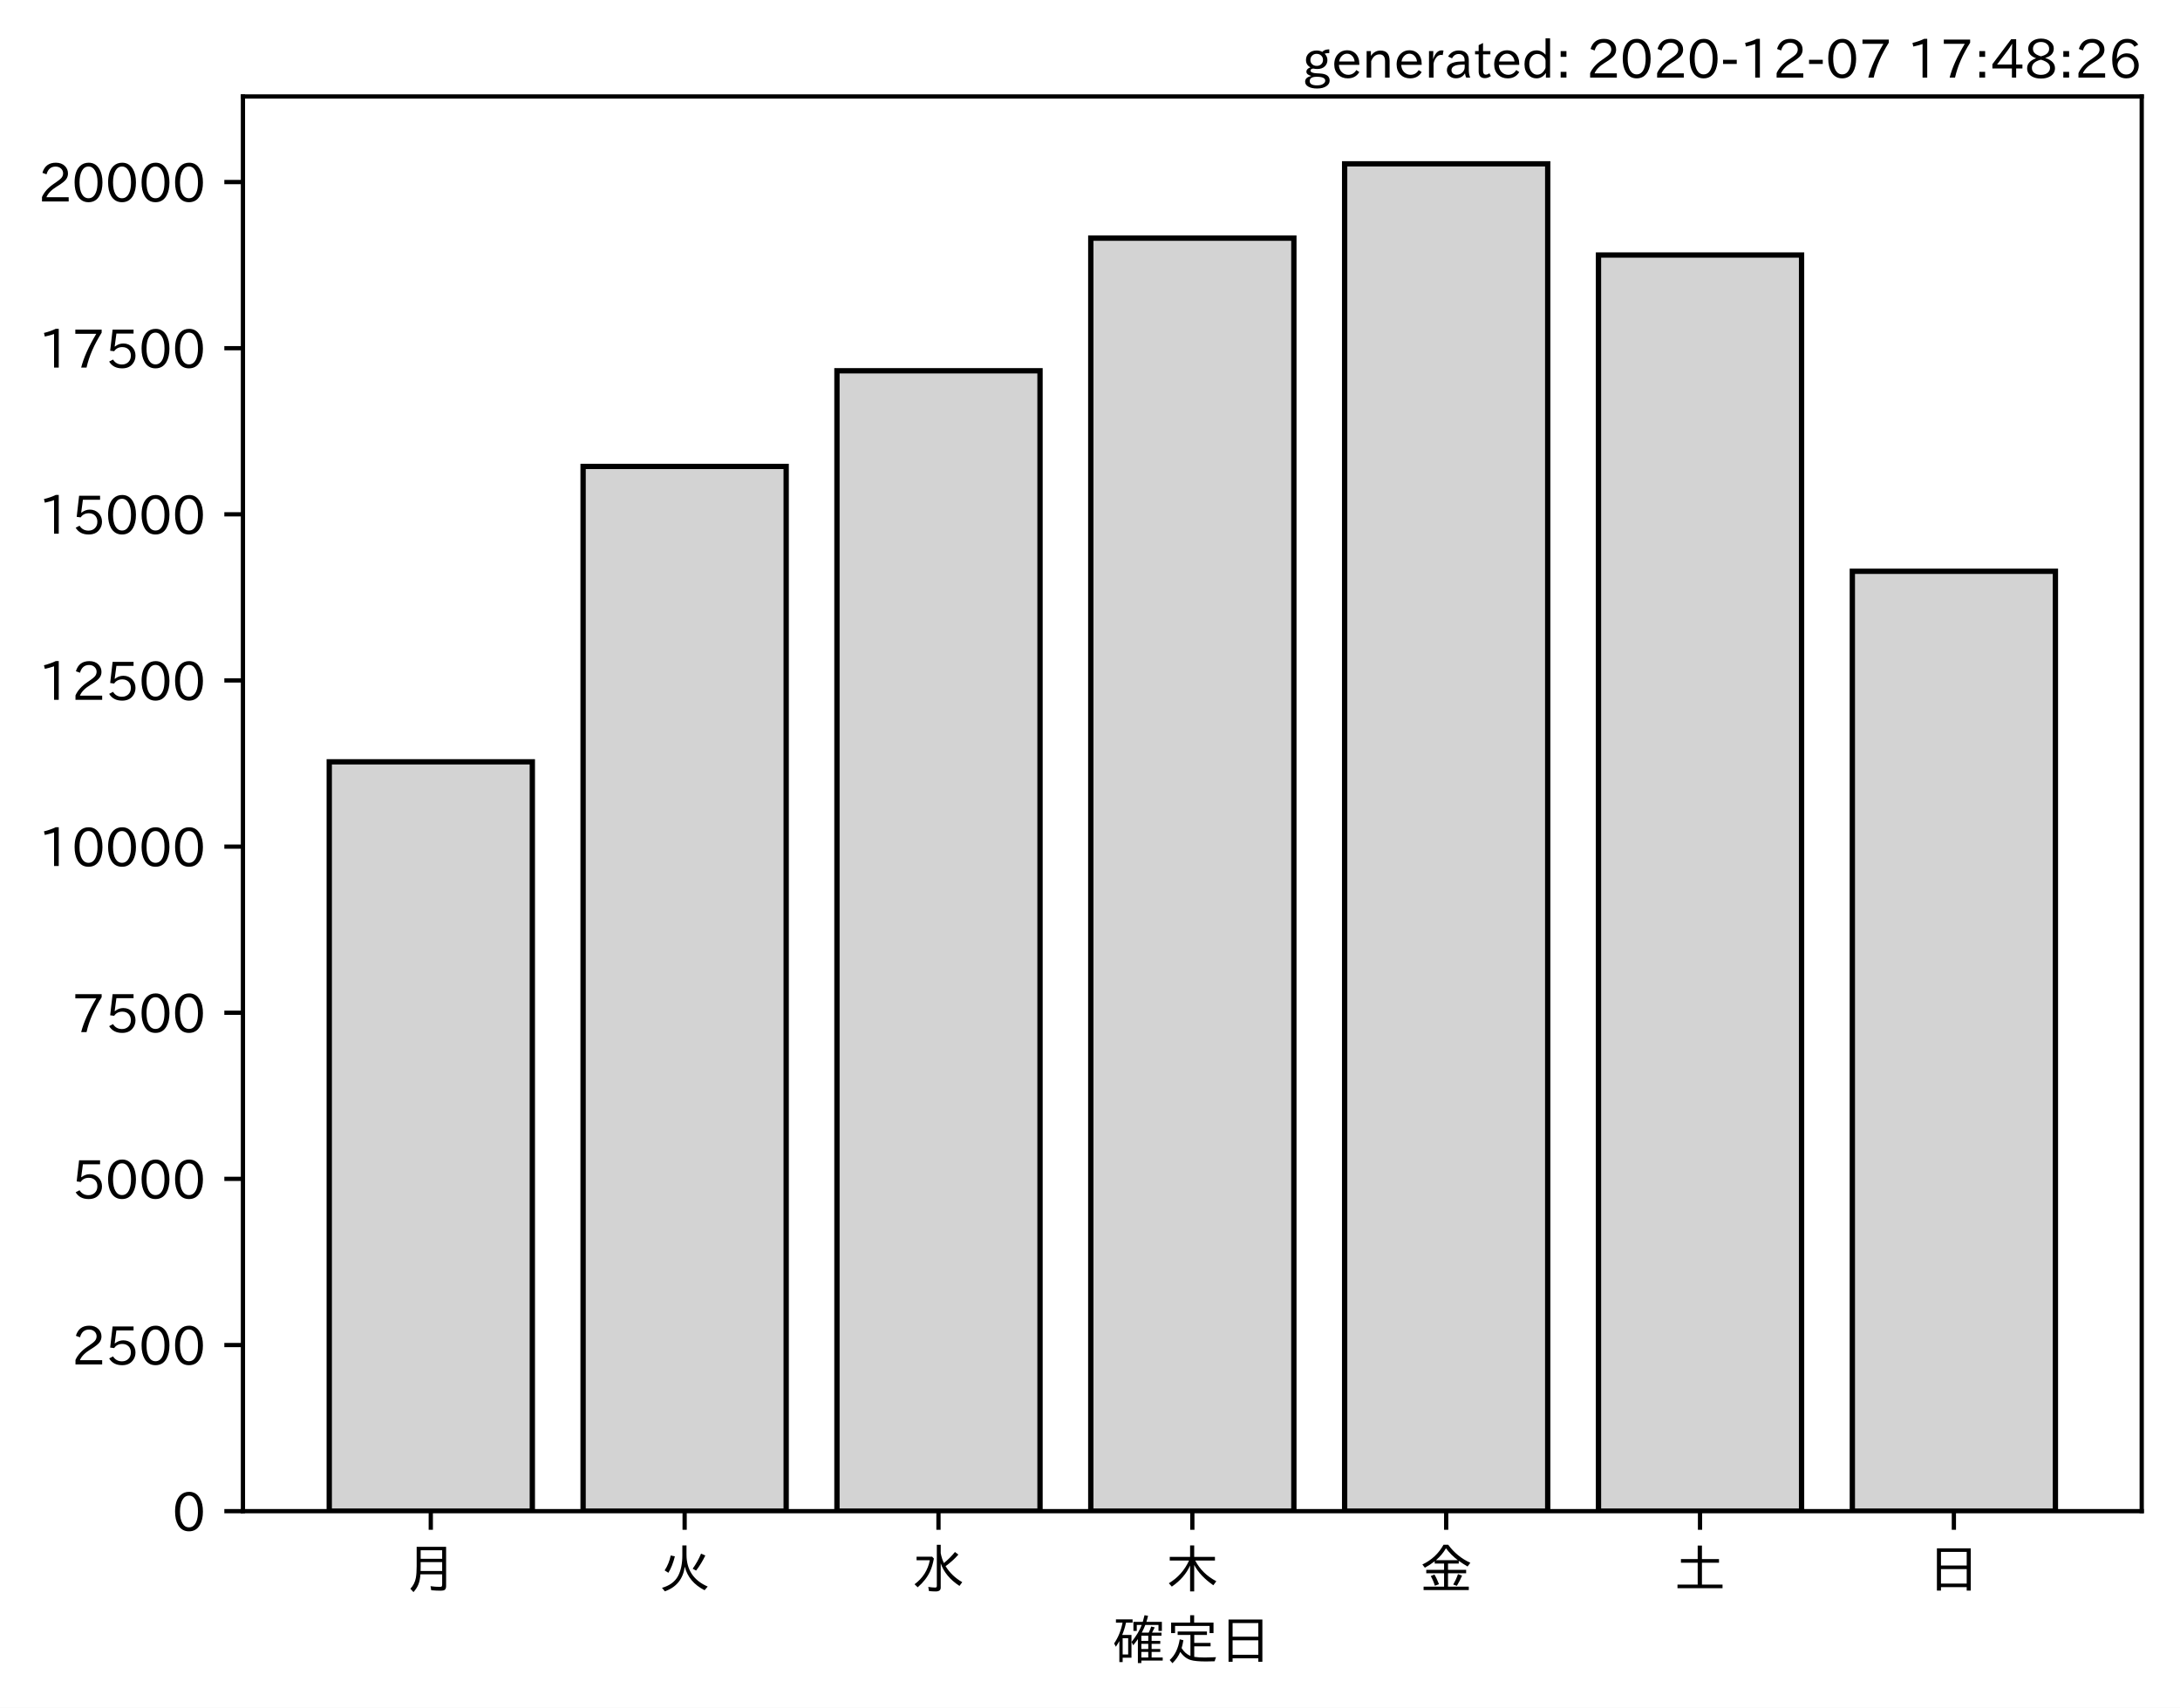
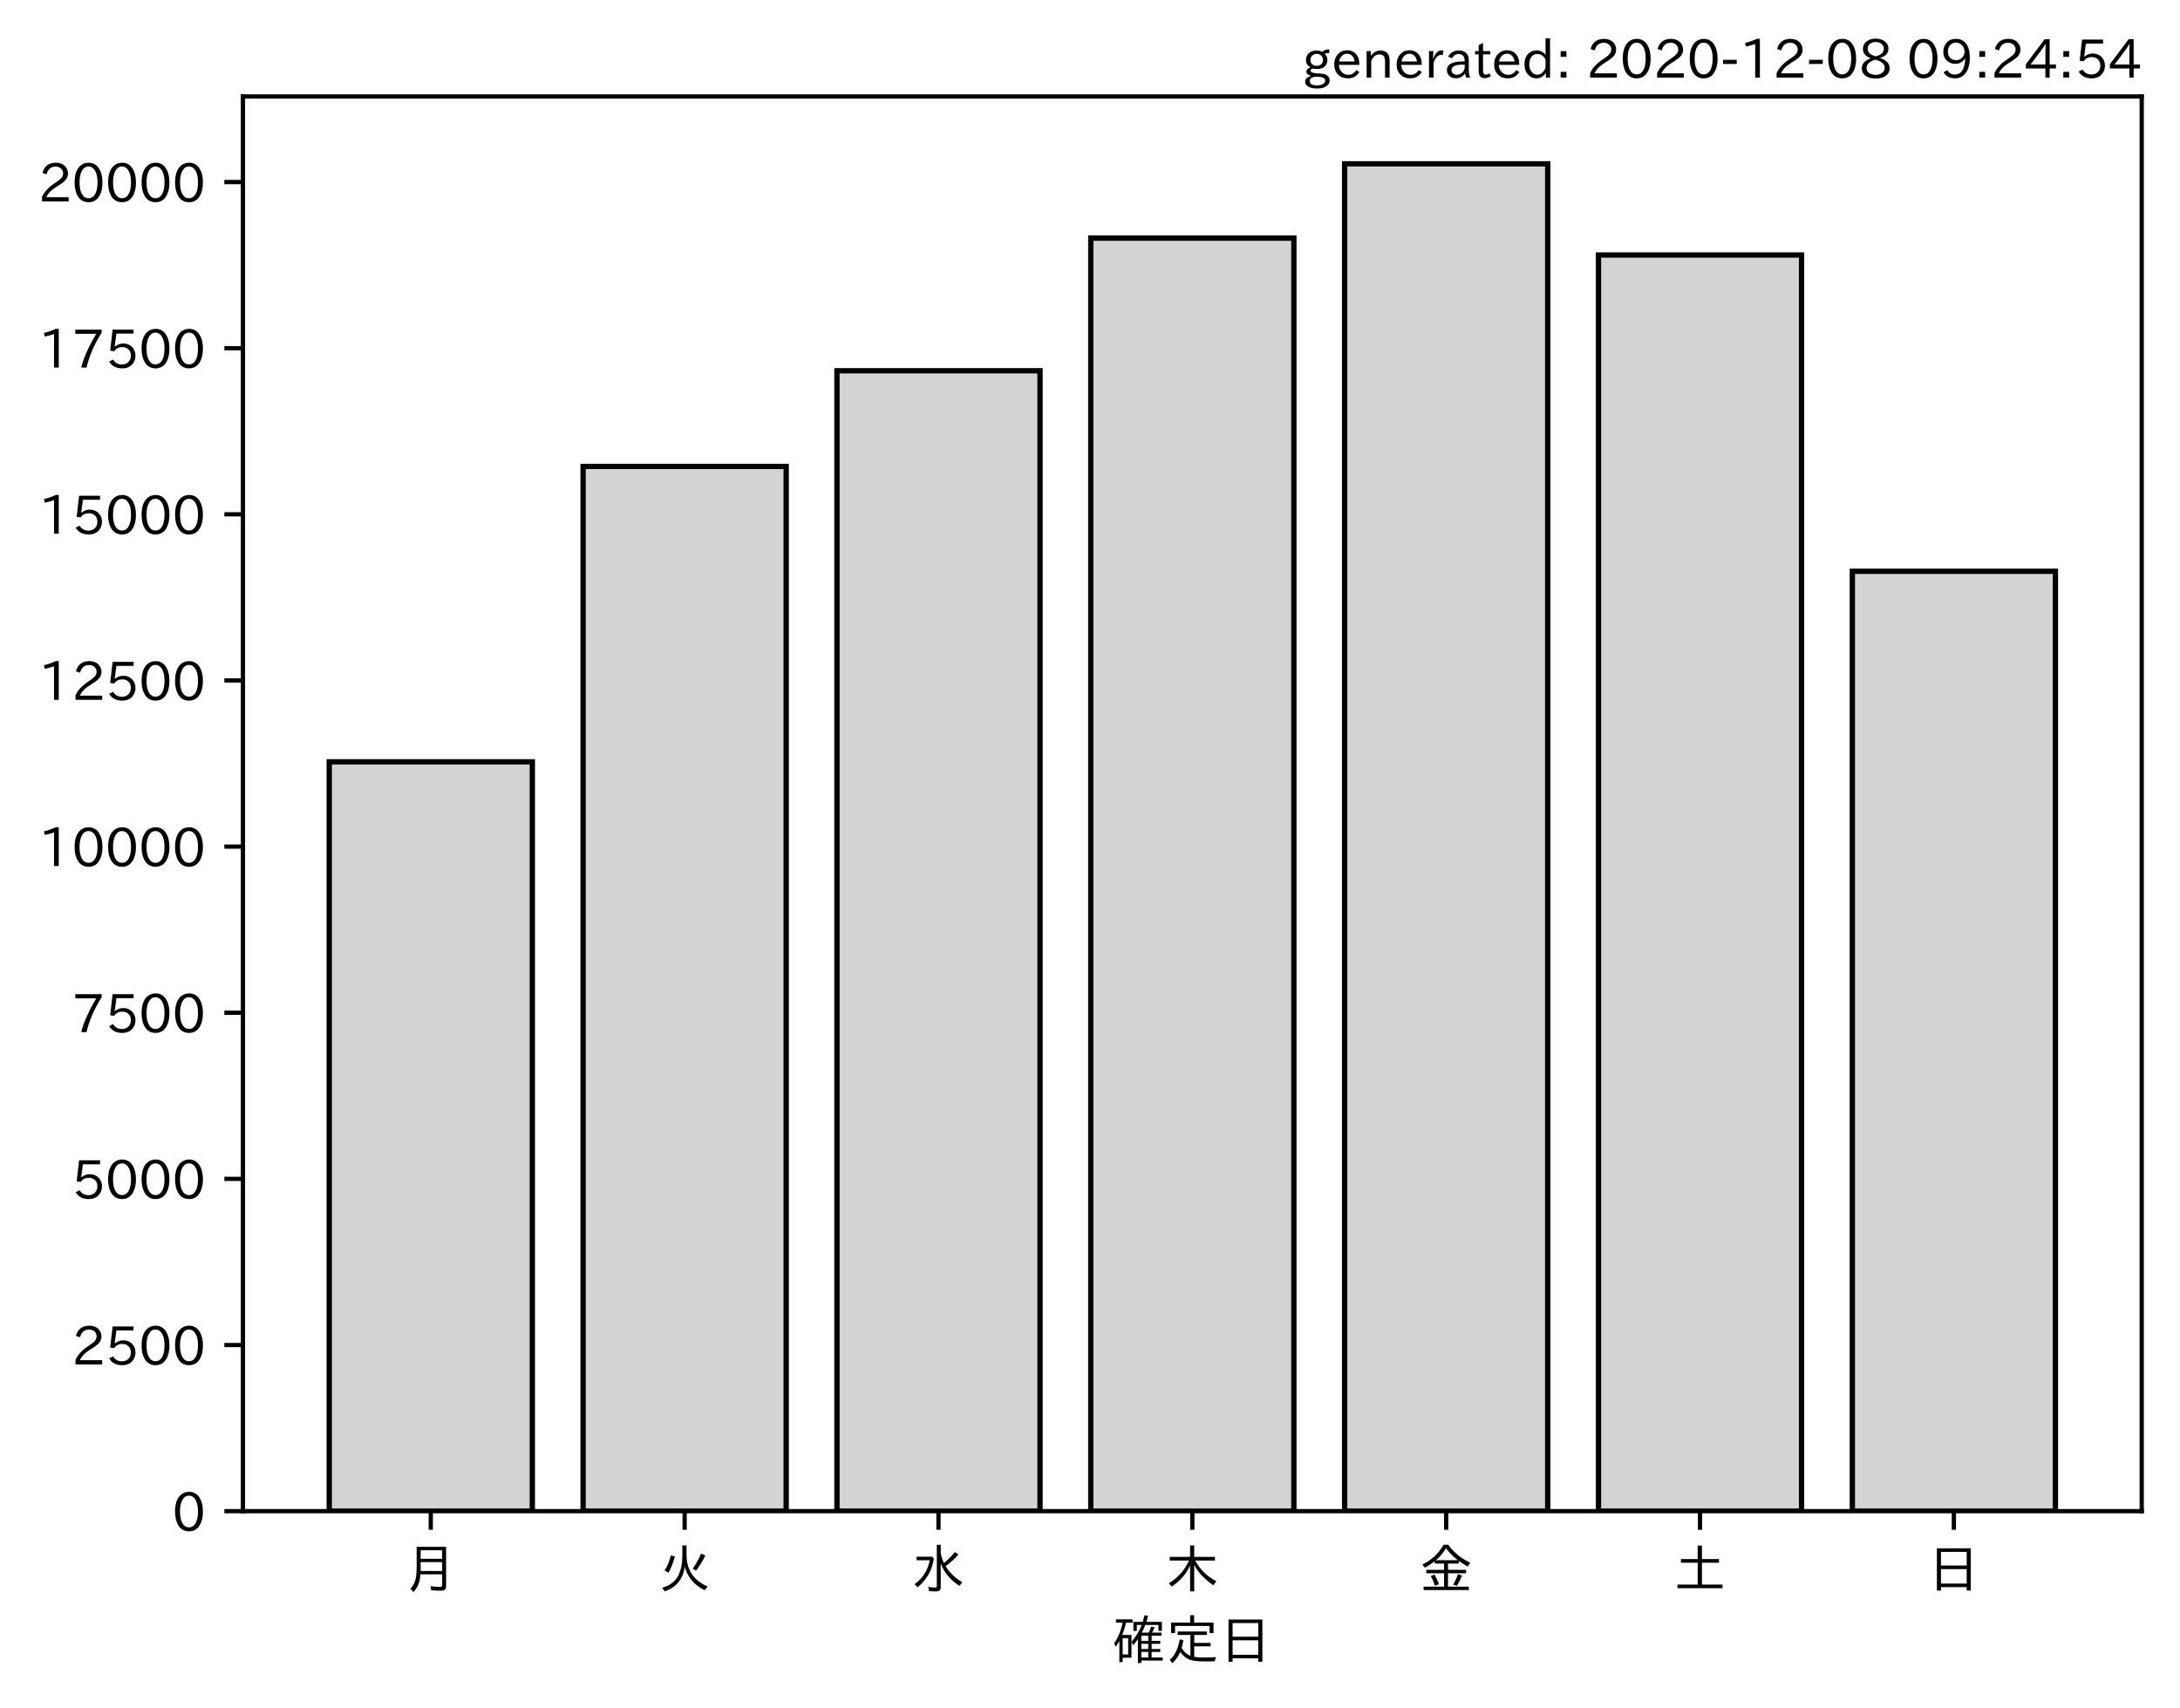
<svg xmlns="http://www.w3.org/2000/svg" xmlns:xlink="http://www.w3.org/1999/xlink" height="321.24pt" version="1.1" viewBox="0 0 410.012 321.24" width="410.012pt">
  <defs>
    <style type="text/css">*{stroke-linecap:butt;stroke-linejoin:round;}</style>
  </defs>
  <g id="figure_1">
    <g id="patch_1">
      <path d="M 0 321.24  L 410.012 321.24  L 410.012 0  L 0 0  z " style="fill:#ffffff;" />
    </g>
    <g id="axes_1">
      <g id="patch_2">
        <path d="M 45.692 284.259  L 402.812 284.259  L 402.812 18.147  L 45.692 18.147  z " style="fill:#ffffff;" />
      </g>
      <g id="patch_3">
-         <path clip-path="url(#pf6e80c2318)" d="M 61.925 284.259  L 100.12 284.259  L 100.12 143.3  L 61.925 143.3  z " style="fill:#d3d3d3;stroke:#000000;stroke-linejoin:miter;" />
+         <path clip-path="url(#p912a80ed72)" d="M 61.925 284.259  L 100.12 284.259  L 100.12 143.3  L 61.925 143.3  z " style="fill:#d3d3d3;stroke:#000000;stroke-linejoin:miter;" />
      </g>
      <g id="patch_4">
-         <path clip-path="url(#pf6e80c2318)" d="M 109.668 284.259  L 147.863 284.259  L 147.863 87.734  L 109.668 87.734  z " style="fill:#d3d3d3;stroke:#000000;stroke-linejoin:miter;" />
+         <path clip-path="url(#p912a80ed72)" d="M 109.668 284.259  L 147.863 284.259  L 147.863 87.734  L 109.668 87.734  z " style="fill:#d3d3d3;stroke:#000000;stroke-linejoin:miter;" />
      </g>
      <g id="patch_5">
-         <path clip-path="url(#pf6e80c2318)" d="M 157.412 284.259  L 195.606 284.259  L 195.606 69.746  L 157.412 69.746  z " style="fill:#d3d3d3;stroke:#000000;stroke-linejoin:miter;" />
+         <path clip-path="url(#p912a80ed72)" d="M 157.412 284.259  L 195.606 284.259  L 195.606 69.746  L 157.412 69.746  z " style="fill:#d3d3d3;stroke:#000000;stroke-linejoin:miter;" />
      </g>
      <g id="patch_6">
-         <path clip-path="url(#pf6e80c2318)" d="M 205.155 284.259  L 243.35 284.259  L 243.35 44.794  L 205.155 44.794  z " style="fill:#d3d3d3;stroke:#000000;stroke-linejoin:miter;" />
+         <path clip-path="url(#p912a80ed72)" d="M 205.155 284.259  L 243.35 284.259  L 243.35 44.794  L 205.155 44.794  z " style="fill:#d3d3d3;stroke:#000000;stroke-linejoin:miter;" />
      </g>
      <g id="patch_7">
-         <path clip-path="url(#pf6e80c2318)" d="M 252.898 284.259  L 291.093 284.259  L 291.093 30.819  L 252.898 30.819  z " style="fill:#d3d3d3;stroke:#000000;stroke-linejoin:miter;" />
+         <path clip-path="url(#p912a80ed72)" d="M 252.898 284.259  L 291.093 284.259  L 291.093 30.819  L 252.898 30.819  z " style="fill:#d3d3d3;stroke:#000000;stroke-linejoin:miter;" />
      </g>
      <g id="patch_8">
-         <path clip-path="url(#pf6e80c2318)" d="M 300.641 284.259  L 338.836 284.259  L 338.836 47.97  L 300.641 47.97  z " style="fill:#d3d3d3;stroke:#000000;stroke-linejoin:miter;" />
+         <path clip-path="url(#p912a80ed72)" d="M 300.641 284.259  L 338.836 284.259  L 338.836 47.97  L 300.641 47.97  z " style="fill:#d3d3d3;stroke:#000000;stroke-linejoin:miter;" />
      </g>
      <g id="patch_9">
-         <path clip-path="url(#pf6e80c2318)" d="M 348.385 284.259  L 386.579 284.259  L 386.579 107.461  L 348.385 107.461  z " style="fill:#d3d3d3;stroke:#000000;stroke-linejoin:miter;" />
+         <path clip-path="url(#p912a80ed72)" d="M 348.385 284.259  L 386.579 284.259  L 386.579 107.461  L 348.385 107.461  z " style="fill:#d3d3d3;stroke:#000000;stroke-linejoin:miter;" />
      </g>
      <g id="matplotlib.axis_1">
        <g id="xtick_1">
          <g id="line2d_1">
            <defs>
-               <path d="M 0 0  L 0 3.5  " id="m4e7a613afc" style="stroke:#000000;stroke-width:0.8;" />
+               <path d="M 0 0  L 0 3.5  " id="meeaf9bc714" style="stroke:#000000;stroke-width:0.8;" />
            </defs>
            <g>
-               <use style="stroke:#000000;stroke-width:0.8;" x="81.022" xlink:href="#m4e7a613afc" y="284.259" />
+               <use style="stroke:#000000;stroke-width:0.8;" x="81.022" xlink:href="#meeaf9bc714" y="284.259" />
            </g>
          </g>
          <g id="text_1">
            <g transform="translate(76.02224 298.7493)scale(0.1 -0.1)">
              <defs>
                <path d="M 78.812 77.875  L 78.812 4  Q 78.812 -1.219 76.078 -3.172  Q 73.969 -4.688 68.797 -4.688  Q 60.844 -4.688 50.828 -3.859  L 49.516 3.812  Q 58.594 2.484 67.094 2.484  Q 70.359 2.484 71.047 4.109  Q 71.391 4.891 71.391 6.844  L 71.391 26.125  L 30.516 26.125  Q 29.781 14.938 26.812 7.422  Q 24.031 0.094 17.438 -7.375  L 11.625 -0.984  Q 19.672 7.422 21.922 19.438  Q 23.438 27.688 23.438 41.406  L 23.438 77.875  z M 30.953 71.391  L 30.953 55.328  L 71.391 55.328  L 71.391 71.391  z M 30.953 49.125  L 30.953 39.938  Q 30.953 35.75 30.859 33.547  L 30.859 32.328  L 71.391 32.328  L 71.391 49.125  z " id="IPAexGothic-26376" />
              </defs>
              <use xlink:href="#IPAexGothic-26376" />
            </g>
          </g>
        </g>
        <g id="xtick_2">
          <g id="line2d_2">
            <g>
-               <use style="stroke:#000000;stroke-width:0.8;" x="128.766" xlink:href="#m4e7a613afc" y="284.259" />
+               <use style="stroke:#000000;stroke-width:0.8;" x="128.766" xlink:href="#meeaf9bc714" y="284.259" />
            </g>
          </g>
          <g id="text_2">
            <g transform="translate(123.7656 298.7493)scale(0.1 -0.1)">
              <defs>
                <path d="M 53.516 80.422  L 53.516 63.188  Q 53.516 20.359 93.406 3.078  L 87.5 -3.812  Q 57.672 11.328 50.297 40.375  Q 45.359 5.672 12.797 -5.906  L 7.422 0.688  Q 28.859 6.844 37.406 22.609  Q 45.703 37.844 45.703 62.016  L 45.703 80.422  z M 12.406 33.5  Q 20.703 46.141 23.828 61.531  L 31.641 59.906  Q 27 41.312 19.438 29  z M 65.141 36.625  Q 74.656 50.047 80.906 64.984  L 88.922 61.531  Q 81.109 45.406 71.531 33.109  z " id="IPAexGothic-28779" />
              </defs>
              <use xlink:href="#IPAexGothic-28779" />
            </g>
          </g>
        </g>
        <g id="xtick_3">
          <g id="line2d_3">
            <g>
-               <use style="stroke:#000000;stroke-width:0.8;" x="176.509" xlink:href="#m4e7a613afc" y="284.259" />
+               <use style="stroke:#000000;stroke-width:0.8;" x="176.509" xlink:href="#meeaf9bc714" y="284.259" />
            </g>
          </g>
          <g id="text_3">
            <g transform="translate(171.5089 298.7493)scale(0.1 -0.1)">
              <defs>
                <path d="M 54.203 65.922  Q 56.156 55.562 60.203 47.312  Q 71.578 56.453 81 68.109  L 87.406 63.188  Q 77.25 51.516 63.375 41.406  Q 75 22.609 94.672 11.375  L 89.5 4.297  Q 62.75 21.781 54.203 46.781  L 54.203 0.984  Q 54.203 -6.109 44.875 -6.109  Q 38.812 -6.109 32.172 -5.422  L 30.766 2.391  Q 38.422 1.219 44 1.219  Q 46.875 1.219 46.875 4.109  L 46.875 81.688  L 54.203 81.688  z M 8.797 59.281  L 38.094 59.281  L 41.359 55.766  Q 38.672 41.219 34.078 31.297  Q 26.656 15.375 10.891 1.703  L 4.984 7.422  Q 28.266 24.656 33.688 52.594  L 8.797 52.594  z " id="IPAexGothic-27700" />
              </defs>
              <use xlink:href="#IPAexGothic-27700" />
            </g>
          </g>
        </g>
        <g id="xtick_4">
          <g id="line2d_4">
            <g>
-               <use style="stroke:#000000;stroke-width:0.8;" x="224.252" xlink:href="#m4e7a613afc" y="284.259" />
+               <use style="stroke:#000000;stroke-width:0.8;" x="224.252" xlink:href="#meeaf9bc714" y="284.259" />
            </g>
          </g>
          <g id="text_4">
            <g transform="translate(219.2522 298.7493)scale(0.1 -0.1)">
              <defs>
                <path d="M 55.422 52  Q 68.5 27 95.125 13.094  L 89.5 5.516  Q 64.594 22.797 53.516 43.703  L 53.516 -6  L 45.797 -6  L 45.797 42.672  Q 35.5 19.578 11.422 2.984  L 5.812 9.281  Q 31.453 24.75 43.797 52  L 7.516 52  L 7.516 58.891  L 45.797 58.891  L 45.797 80.469  L 53.516 80.469  L 53.516 58.891  L 92.531 58.891  L 92.531 52  z " id="IPAexGothic-26408" />
              </defs>
              <use xlink:href="#IPAexGothic-26408" />
            </g>
          </g>
        </g>
        <g id="xtick_5">
          <g id="line2d_5">
            <g>
-               <use style="stroke:#000000;stroke-width:0.8;" x="271.996" xlink:href="#m4e7a613afc" y="284.259" />
+               <use style="stroke:#000000;stroke-width:0.8;" x="271.996" xlink:href="#meeaf9bc714" y="284.259" />
            </g>
          </g>
          <g id="text_5">
            <g transform="translate(266.9955 298.7493)scale(0.1 -0.1)">
              <defs>
                <path d="M 53.469 46.391  L 53.469 34.516  L 87.547 34.516  L 87.547 28.125  L 53.469 28.125  L 53.469 2.984  L 92.531 2.984  L 92.531 -3.516  L 7.516 -3.516  L 7.516 2.984  L 46.047 2.984  L 46.047 28.125  L 12.547 28.125  L 12.547 34.516  L 46.047 34.516  L 46.047 46.391  L 28.422 46.391  L 28.422 50.688  Q 19.734 43.891 9.906 38.531  L 5.219 44.578  Q 31.344 56.984 45.016 81.781  L 53.766 81.781  Q 70.359 59.234 95.453 47.797  L 90.234 40.828  Q 81.547 45.844 73.641 51.469  L 73.641 46.391  z M 72.016 52.688  Q 59.078 62.406 49.562 75.094  Q 42.828 63.141 30.812 52.688  z M 28.719 4.688  Q 26.078 13.719 21 22.797  L 27.875 25.688  Q 31.938 19.188 36.531 7.516  z M 63.188 6.891  Q 68.797 16.406 72.219 26.516  L 79.891 23.578  Q 75.922 14.156 70.125 4.5  z " id="IPAexGothic-37329" />
              </defs>
              <use xlink:href="#IPAexGothic-37329" />
            </g>
          </g>
        </g>
        <g id="xtick_6">
          <g id="line2d_6">
            <g>
-               <use style="stroke:#000000;stroke-width:0.8;" x="319.739" xlink:href="#m4e7a613afc" y="284.259" />
+               <use style="stroke:#000000;stroke-width:0.8;" x="319.739" xlink:href="#meeaf9bc714" y="284.259" />
            </g>
          </g>
          <g id="text_6">
            <g transform="translate(314.7388 298.7493)scale(0.1 -0.1)">
              <defs>
                <path d="M 45.609 54.781  L 45.609 80.172  L 53.609 80.172  L 53.609 54.781  L 85.688 54.781  L 85.688 47.906  L 53.609 47.906  L 53.609 6.781  L 92.328 6.781  L 92.328 0  L 7.625 0  L 7.625 6.781  L 45.609 6.781  L 45.609 47.906  L 14.109 47.906  L 14.109 54.781  z " id="IPAexGothic-22303" />
              </defs>
              <use xlink:href="#IPAexGothic-22303" />
            </g>
          </g>
        </g>
        <g id="xtick_7">
          <g id="line2d_7">
            <g>
-               <use style="stroke:#000000;stroke-width:0.8;" x="367.482" xlink:href="#m4e7a613afc" y="284.259" />
+               <use style="stroke:#000000;stroke-width:0.8;" x="367.482" xlink:href="#meeaf9bc714" y="284.259" />
            </g>
          </g>
          <g id="text_7">
            <g transform="translate(362.4821 298.7493)scale(0.1 -0.1)">
              <defs>
                <path d="M 81.734 75  L 81.734 -4.5  L 74.125 -4.5  L 74.125 2  L 25.734 2  L 25.734 -4.5  L 18.109 -4.5  L 18.109 75  z M 25.734 68.312  L 25.734 42.672  L 74.125 42.672  L 74.125 68.312  z M 25.734 35.891  L 25.734 8.688  L 74.125 8.688  L 74.125 35.891  z " id="IPAexGothic-26085" />
              </defs>
              <use xlink:href="#IPAexGothic-26085" />
            </g>
          </g>
        </g>
        <g id="text_8">
          <g transform="translate(209.2522 312.1399)scale(0.1 -0.1)">
            <defs>
              <path d="M 67.922 50.297  Q 70.562 55.281 72.609 61.812  L 79.297 60.203  Q 76.172 53.609 74.219 50.297  L 92 50.297  L 92 44.484  L 73.438 44.484  L 73.438 34.719  L 89.703 34.719  L 89.703 29.203  L 73.438 29.203  L 73.438 19.531  L 89.703 19.531  L 89.703 14.016  L 73.438 14.016  L 73.438 3.609  L 94.281 3.609  L 94.281 -2.203  L 54.109 -2.203  L 54.109 -6.984  L 47.609 -6.984  L 47.609 38.188  Q 43.062 31.547 38.812 26.609  L 35.688 32.812  Q 49.359 49.953 54.781 64.797  L 45.516 64.797  L 45.516 53.516  L 39.203 53.516  L 39.203 70.609  L 56.781 70.609  Q 58.594 76.609 60.109 83.109  L 66.703 81.891  Q 65.234 75.531 63.625 70.609  L 92.719 70.609  L 92.719 53.516  L 86.328 53.516  L 86.328 64.797  L 61.531 64.797  Q 58.547 56.984 54.891 50.297  z M 67.141 44.484  L 54.109 44.484  L 54.109 34.719  L 67.141 34.719  z M 67.141 29.203  L 54.109 29.203  L 54.109 19.531  L 67.141 19.531  z M 67.141 14.016  L 54.109 14.016  L 54.109 3.609  L 67.141 3.609  z M 18.109 46  L 35.547 46  L 35.547 3.078  L 18.953 3.078  L 18.953 -5.125  L 12.75 -5.125  L 12.75 34.469  Q 10.156 29.734 6.156 23.781  L 2.938 29.984  Q 14.547 47.078 18.75 69  L 6.344 69  L 6.344 75.297  L 37.641 75.297  L 37.641 69  L 25.25 69  L 24.953 68.016  Q 22.75 57.234 18.109 46  z M 18.953 39.891  L 18.953 9.188  L 29.344 9.188  L 29.344 39.891  z " id="IPAexGothic-30906" />
              <path d="M 53.609 4.734  Q 61.422 3.516 73.578 3.516  Q 81.109 3.516 94.578 4.109  Q 93.172 0.922 92 -3.562  Q 81.781 -3.906 75.688 -3.906  Q 55.766 -3.906 46.922 -1.219  Q 35.297 2.391 27.344 14.109  Q 22.516 2.547 12.594 -7.172  L 7.422 -1.172  Q 22.125 11.859 26.312 37.797  L 33.203 35.984  Q 31.734 27.438 29.828 21.188  Q 36.531 10.594 46.438 6.5  L 46.438 46  L 22.406 46  L 22.406 52.391  L 77.484 52.391  L 77.484 46  L 53.609 46  L 53.609 31  L 84.328 31  L 84.328 24.516  L 53.609 24.516  z M 53.422 69.188  L 89.844 69.188  L 89.844 49.469  L 82.422 49.469  L 82.422 62.891  L 17.531 62.891  L 17.531 49.469  L 10.109 49.469  L 10.109 69.188  L 45.906 69.188  L 45.906 83.016  L 53.422 83.016  z " id="IPAexGothic-23450" />
            </defs>
            <use xlink:href="#IPAexGothic-30906" />
            <use x="100" xlink:href="#IPAexGothic-23450" />
            <use x="200" xlink:href="#IPAexGothic-26085" />
          </g>
        </g>
      </g>
      <g id="matplotlib.axis_2">
        <g id="ytick_1">
          <g id="line2d_8">
            <defs>
-               <path d="M 0 0  L -3.5 0  " id="m148a33083b" style="stroke:#000000;stroke-width:0.8;" />
+               <path d="M 0 0  L -3.5 0  " id="m01022e6d95" style="stroke:#000000;stroke-width:0.8;" />
            </defs>
            <g>
-               <use style="stroke:#000000;stroke-width:0.8;" x="45.692" xlink:href="#m148a33083b" y="284.259" />
+               <use style="stroke:#000000;stroke-width:0.8;" x="45.692" xlink:href="#m01022e6d95" y="284.259" />
            </g>
          </g>
          <g id="text_9">
            <g transform="translate(32.39375 288.0039)scale(0.1 -0.1)">
              <defs>
                <path d="M 31.844 73.828  Q 45.016 73.828 52.094 61.625  Q 57.719 51.953 57.719 36.625  Q 57.719 21.438 52.094 11.578  Q 45.125 -0.484 31.5 -0.484  Q 17.922 -0.484 10.938 11.578  Q 5.328 21.438 5.328 36.719  Q 5.328 58.016 15.625 67.719  Q 22.172 73.828 31.844 73.828  z M 31.5 66.656  Q 23.688 66.656 19.188 58.734  Q 14.594 50.734 14.594 36.625  Q 14.594 22.75 19.094 14.797  Q 23.641 6.984 31.5 6.984  Q 40.922 6.984 45.453 18.016  Q 48.438 25.344 48.438 37.109  Q 48.438 50.875 43.844 58.734  Q 39.203 66.656 31.5 66.656  z " id="IPAexGothic-48" />
              </defs>
              <use xlink:href="#IPAexGothic-48" />
            </g>
          </g>
        </g>
        <g id="ytick_2">
          <g id="line2d_9">
            <g>
-               <use style="stroke:#000000;stroke-width:0.8;" x="45.692" xlink:href="#m148a33083b" y="253.007" />
+               <use style="stroke:#000000;stroke-width:0.8;" x="45.692" xlink:href="#m01022e6d95" y="253.007" />
            </g>
          </g>
          <g id="text_10">
            <g transform="translate(13.49844 256.7521)scale(0.1 -0.1)">
              <defs>
                <path d="M 57.172 0.984  L 6.984 0.984  L 6.984 9.281  Q 12.891 23.047 29.594 34.422  L 32.375 36.281  Q 40.922 42.141 43.609 45.406  Q 46.688 49.266 46.688 53.812  Q 46.688 58.938 43.062 62.547  Q 39.062 66.547 32.562 66.547  Q 19.531 66.547 15.484 52  L 7.766 54.781  Q 13.328 73.828 33.062 73.828  Q 43.844 73.828 50.25 67.438  Q 55.859 61.672 55.859 53.516  Q 55.859 47.469 52.25 42.531  Q 48.922 37.75 36.969 30.281  L 34.859 29  Q 19.625 19.578 15.281 8.891  L 57.172 8.891  z " id="IPAexGothic-50" />
                <path d="M 18.406 40.672  Q 25.531 46.297 33.938 46.297  Q 44 46.297 50.641 39.5  Q 56.844 33.016 56.844 23.391  Q 56.844 14.656 51.516 8.016  Q 44.828 -0.484 31.734 -0.484  Q 14.984 -0.484 7.328 12.25  L 14.656 16.062  Q 20.453 6.781 31.453 6.781  Q 38.531 6.781 43.266 11.188  Q 48.141 15.828 48.141 23.484  Q 48.141 30.719 43.844 35.016  Q 39.359 39.5 32.125 39.5  Q 21.969 39.5 16.75 31.688  L 9.234 32.672  L 13.812 72.406  L 53.219 72.406  L 53.219 64.891  L 20.953 64.891  L 17.719 40.672  z " id="IPAexGothic-53" />
              </defs>
              <use xlink:href="#IPAexGothic-50" />
              <use x="62.988" xlink:href="#IPAexGothic-53" />
              <use x="125.977" xlink:href="#IPAexGothic-48" />
              <use x="188.965" xlink:href="#IPAexGothic-48" />
            </g>
          </g>
        </g>
        <g id="ytick_3">
          <g id="line2d_10">
            <g>
-               <use style="stroke:#000000;stroke-width:0.8;" x="45.692" xlink:href="#m148a33083b" y="221.755" />
+               <use style="stroke:#000000;stroke-width:0.8;" x="45.692" xlink:href="#m01022e6d95" y="221.755" />
            </g>
          </g>
          <g id="text_11">
            <g transform="translate(13.49844 225.5002)scale(0.1 -0.1)">
              <use xlink:href="#IPAexGothic-53" />
              <use x="62.988" xlink:href="#IPAexGothic-48" />
              <use x="125.977" xlink:href="#IPAexGothic-48" />
              <use x="188.965" xlink:href="#IPAexGothic-48" />
            </g>
          </g>
        </g>
        <g id="ytick_4">
          <g id="line2d_11">
            <g>
-               <use style="stroke:#000000;stroke-width:0.8;" x="45.692" xlink:href="#m148a33083b" y="190.503" />
+               <use style="stroke:#000000;stroke-width:0.8;" x="45.692" xlink:href="#m01022e6d95" y="190.503" />
            </g>
          </g>
          <g id="text_12">
            <g transform="translate(13.49844 194.2484)scale(0.1 -0.1)">
              <defs>
                <path d="M 56.203 66.609  Q 34.969 32.906 27.781 0.984  L 17.672 0.984  Q 24.703 28.656 46.094 64.5  L 6.688 64.5  L 6.688 72.406  L 56.203 72.406  z " id="IPAexGothic-55" />
              </defs>
              <use xlink:href="#IPAexGothic-55" />
              <use x="62.988" xlink:href="#IPAexGothic-53" />
              <use x="125.977" xlink:href="#IPAexGothic-48" />
              <use x="188.965" xlink:href="#IPAexGothic-48" />
            </g>
          </g>
        </g>
        <g id="ytick_5">
          <g id="line2d_12">
            <g>
-               <use style="stroke:#000000;stroke-width:0.8;" x="45.692" xlink:href="#m148a33083b" y="159.251" />
+               <use style="stroke:#000000;stroke-width:0.8;" x="45.692" xlink:href="#m01022e6d95" y="159.251" />
            </g>
          </g>
          <g id="text_13">
            <g transform="translate(7.2 162.9965)scale(0.1 -0.1)">
              <defs>
                <path d="M 38.484 0.984  L 29.688 0.984  L 29.688 64.109  Q 21.438 61.281 12.312 59.328  L 10.688 66.109  Q 23.734 69.391 32.906 73.922  L 38.484 73.922  z " id="IPAexGothic-49" />
              </defs>
              <use xlink:href="#IPAexGothic-49" />
              <use x="62.988" xlink:href="#IPAexGothic-48" />
              <use x="125.977" xlink:href="#IPAexGothic-48" />
              <use x="188.965" xlink:href="#IPAexGothic-48" />
              <use x="251.953" xlink:href="#IPAexGothic-48" />
            </g>
          </g>
        </g>
        <g id="ytick_6">
          <g id="line2d_13">
            <g>
-               <use style="stroke:#000000;stroke-width:0.8;" x="45.692" xlink:href="#m148a33083b" y="127.999" />
+               <use style="stroke:#000000;stroke-width:0.8;" x="45.692" xlink:href="#m01022e6d95" y="127.999" />
            </g>
          </g>
          <g id="text_14">
            <g transform="translate(7.2 131.7447)scale(0.1 -0.1)">
              <use xlink:href="#IPAexGothic-49" />
              <use x="62.988" xlink:href="#IPAexGothic-50" />
              <use x="125.977" xlink:href="#IPAexGothic-53" />
              <use x="188.965" xlink:href="#IPAexGothic-48" />
              <use x="251.953" xlink:href="#IPAexGothic-48" />
            </g>
          </g>
        </g>
        <g id="ytick_7">
          <g id="line2d_14">
            <g>
-               <use style="stroke:#000000;stroke-width:0.8;" x="45.692" xlink:href="#m148a33083b" y="96.748" />
+               <use style="stroke:#000000;stroke-width:0.8;" x="45.692" xlink:href="#m01022e6d95" y="96.748" />
            </g>
          </g>
          <g id="text_15">
            <g transform="translate(7.2 100.4928)scale(0.1 -0.1)">
              <use xlink:href="#IPAexGothic-49" />
              <use x="62.988" xlink:href="#IPAexGothic-53" />
              <use x="125.977" xlink:href="#IPAexGothic-48" />
              <use x="188.965" xlink:href="#IPAexGothic-48" />
              <use x="251.953" xlink:href="#IPAexGothic-48" />
            </g>
          </g>
        </g>
        <g id="ytick_8">
          <g id="line2d_15">
            <g>
-               <use style="stroke:#000000;stroke-width:0.8;" x="45.692" xlink:href="#m148a33083b" y="65.496" />
+               <use style="stroke:#000000;stroke-width:0.8;" x="45.692" xlink:href="#m01022e6d95" y="65.496" />
            </g>
          </g>
          <g id="text_16">
            <g transform="translate(7.2 69.24099)scale(0.1 -0.1)">
              <use xlink:href="#IPAexGothic-49" />
              <use x="62.988" xlink:href="#IPAexGothic-55" />
              <use x="125.977" xlink:href="#IPAexGothic-53" />
              <use x="188.965" xlink:href="#IPAexGothic-48" />
              <use x="251.953" xlink:href="#IPAexGothic-48" />
            </g>
          </g>
        </g>
        <g id="ytick_9">
          <g id="line2d_16">
            <g>
-               <use style="stroke:#000000;stroke-width:0.8;" x="45.692" xlink:href="#m148a33083b" y="34.244" />
+               <use style="stroke:#000000;stroke-width:0.8;" x="45.692" xlink:href="#m01022e6d95" y="34.244" />
            </g>
          </g>
          <g id="text_17">
            <g transform="translate(7.2 37.98914)scale(0.1 -0.1)">
              <use xlink:href="#IPAexGothic-50" />
              <use x="62.988" xlink:href="#IPAexGothic-48" />
              <use x="125.977" xlink:href="#IPAexGothic-48" />
              <use x="188.965" xlink:href="#IPAexGothic-48" />
              <use x="251.953" xlink:href="#IPAexGothic-48" />
            </g>
          </g>
        </g>
      </g>
      <g id="patch_10">
        <path d="M 45.692 284.259  L 45.692 18.147  " style="fill:none;stroke:#000000;stroke-linecap:square;stroke-linejoin:miter;stroke-width:0.8;" />
      </g>
      <g id="patch_11">
        <path d="M 402.812 284.259  L 402.812 18.147  " style="fill:none;stroke:#000000;stroke-linecap:square;stroke-linejoin:miter;stroke-width:0.8;" />
      </g>
      <g id="patch_12">
        <path d="M 45.692 284.259  L 402.812 284.259  " style="fill:none;stroke:#000000;stroke-linecap:square;stroke-linejoin:miter;stroke-width:0.8;" />
      </g>
      <g id="patch_13">
        <path d="M 45.692 18.147  L 402.812 18.147  " style="fill:none;stroke:#000000;stroke-linecap:square;stroke-linejoin:miter;stroke-width:0.8;" />
      </g>
    </g>
    <g id="text_18">
      <g transform="translate(244.9169 14.69063)scale(0.1 -0.1)">
        <defs>
          <path d="M 20.797 17.969  Q 15.719 17.531 15.719 14.062  Q 15.719 9.578 27.547 8.984  L 33.297 8.688  Q 51.609 7.766 51.609 -4.594  Q 51.609 -10.938 45.703 -14.984  Q 39.359 -19.578 28.031 -19.578  Q 17.781 -19.578 11.531 -16.062  Q 5.516 -12.641 5.516 -6.688  Q 5.516 1.312 16.797 3.859  L 16.797 4.203  Q 7.906 6.453 7.906 12.156  Q 7.906 17.438 15.531 20.266  Q 7.125 24.609 7.125 34.078  Q 7.125 41.406 12.016 46.297  Q 17.625 51.906 27.156 51.906  Q 33.203 51.906 37.844 49.266  Q 41.406 53.953 50.922 54.109  L 50.922 47.078  Q 44.344 46.922 42.234 45.906  Q 47.406 40.828 47.406 33.891  Q 47.406 27 42.719 22.266  Q 37.5 17.094 28.328 17.094  Q 24.422 17.094 20.797 17.969  z M 27.094 45.609  Q 22.016 45.609 18.703 42.281  Q 15.438 39.016 15.438 34.078  Q 15.438 29.25 18.5 26.312  Q 21.828 23 27.438 23  Q 32.719 23 35.891 26.219  Q 39.109 29.391 39.109 34.422  Q 39.109 39.016 35.891 42.188  Q 32.516 45.609 27.094 45.609  z M 27.391 2.484  Q 14.109 2.484 14.109 -5.719  Q 14.109 -13.672 28.125 -13.672  Q 37.156 -13.672 41.219 -9.469  Q 43.312 -7.516 43.312 -4.891  Q 43.312 2.484 27.391 2.484  z " id="IPAexGothic-103" />
          <path d="M 13.484 24.906  Q 13.922 16.266 18.891 11.281  Q 23.969 6.203 31.203 6.203  Q 40.719 6.203 46.297 15.094  L 51.906 11.375  Q 44.828 -0.484 30.172 -0.484  Q 19.094 -0.484 11.969 6.594  Q 4.781 13.812 4.781 25.641  Q 4.781 38.188 12.312 45.703  Q 19 52.391 29 52.391  Q 38.422 52.391 44.781 46.188  Q 51.906 38.969 51.906 26.906  L 51.906 24.906  z M 43.062 31.203  Q 42.328 37.984 38.281 41.891  Q 34.281 45.906 28.812 45.906  Q 22.469 45.906 17.969 40.484  Q 14.891 36.812 13.969 31.203  z " id="IPAexGothic-101" />
          <path d="M 52 0.984  L 43.406 0.984  L 43.406 31.891  Q 43.406 44.578 32.906 44.578  Q 22.312 44.578 17.391 31.891  L 17.391 0.984  L 8.797 0.984  L 8.797 50.781  L 16.797 50.781  L 16.797 41.797  Q 23.828 51.812 34.719 51.812  Q 52 51.812 52 32.375  z " id="IPAexGothic-110" />
          <path d="M 36.078 51.812  L 34.578 43.266  Q 32.906 43.609 31.594 43.609  Q 25.828 43.609 22.078 38.188  Q 17.391 31.344 17.391 26.172  L 17.391 0.984  L 8.797 0.984  L 8.797 50.781  L 16.891 50.781  L 16.5 35.984  L 16.703 35.984  Q 22.219 52.203 32.766 52.203  Q 34.469 52.203 36.078 51.812  z " id="IPAexGothic-114" />
          <path d="M 49.312 0.984  L 41.75 0.984  Q 39.984 4.734 39.547 8.688  L 39.203 8.688  Q 33.547 -0.391 22.312 -0.391  Q 14.594 -0.391 9.719 4.5  Q 5.422 8.797 5.422 14.984  Q 5.422 30.422 32.031 31.203  L 38.719 31.391  L 38.719 33.984  Q 38.719 39.203 35.75 42.188  Q 32.625 45.312 27.734 45.312  Q 19.344 45.312 15.141 37.156  L 7.719 40.578  Q 14.656 52 27.938 52  Q 37.109 52 42.047 46.875  Q 46.625 42.281 46.625 33.891  L 46.625 15.578  Q 46.625 6.25 49.312 0.984  z M 38.922 25.391  L 33.453 25.297  Q 14.109 24.859 14.109 14.891  Q 14.109 11.375 16.406 9.078  Q 19.234 6.297 23.828 6.297  Q 30.219 6.297 34.906 10.984  Q 38.922 15.141 38.922 21  z " id="IPAexGothic-97" />
          <path d="M 33.203 3.766  Q 27.641 -0.094 21.828 -0.094  Q 10.203 -0.094 10.203 12.984  L 10.203 44.672  L 3.422 44.672  L 3.422 50.781  L 10.203 50.781  L 10.203 61.969  L 18.406 66.062  L 18.406 50.781  L 32.234 50.781  L 32.234 44.672  L 18.406 44.672  L 18.406 14.156  Q 18.406 6.5 23.641 6.5  Q 27.156 6.5 30.328 9.188  z " id="IPAexGothic-116" />
          <path d="M 52.984 0.984  L 45.172 0.984  L 45.172 9.672  Q 38.141 -0.484 27.391 -0.484  Q 18.453 -0.484 12.312 5.812  Q 4.891 13.188 4.891 25.984  Q 4.891 38.531 12.062 45.906  Q 18.266 52.203 27.391 52.203  Q 37.25 52.203 44.484 43.891  L 44.484 74.906  L 52.984 74.906  z M 44.484 20.359  L 44.484 32.766  Q 44.484 37.703 38.375 42.281  Q 34.078 45.406 28.953 45.406  Q 23.188 45.406 19.188 41.406  Q 13.875 36.078 13.875 26.219  Q 13.875 17.328 18.266 11.719  Q 22.516 6.391 28.859 6.391  Q 36.281 6.391 41.5 13.672  Q 44.484 17.719 44.484 20.359  z " id="IPAexGothic-100" />
          <path d="M 21.391 39.984  L 10.5 39.984  L 10.5 50.781  L 21.391 50.781  z M 21.391 0.984  L 10.5 0.984  L 10.5 11.766  L 21.391 11.766  z " id="IPAexGothic-58" />
          <path id="IPAexGothic-32" />
          <path d="M 30.766 26.609  L 4.984 26.609  L 4.984 34.422  L 30.766 34.422  z " id="IPAexGothic-45" />
+           <path d="M 39.703 37.891  Q 57.812 31.734 57.812 18.703  Q 57.812 8.453 48.438 3.078  Q 41.609 -0.875 31.5 -0.875  Q 21.344 -0.875 14.5 3.078  Q 5.422 8.297 5.422 18.406  Q 5.422 31.062 22.016 37.203  L 22.016 37.5  Q 7.516 42.719 7.516 54.828  Q 7.516 64.062 15.328 69.625  Q 21.969 74.312 31.547 74.312  Q 42.234 74.312 48.922 68.797  Q 55.516 63.578 55.516 55.719  Q 55.516 42.281 39.703 38.188  z M 31.594 41.016  Q 46.828 44.625 46.828 55.125  Q 46.828 61.188 41.797 64.844  Q 37.703 67.922 31.5 67.922  Q 25.094 67.922 20.797 64.5  Q 16.406 60.891 16.406 55.031  Q 16.406 49.219 21.094 45.703  Q 23.344 43.891 26.906 42.531  Q 31 40.875 31.594 41.016  z M 30.906 34.516  Q 14.406 30.172 14.406 19  Q 14.406 12.109 20.516 8.688  Q 25.094 6.109 31.391 6.109  Q 40.234 6.109 45.016 10.891  Q 48.531 14.406 48.531 19.531  Q 48.531 24.906 43.656 28.906  Q 40.766 31.156 36.719 32.812  Q 31.984 34.719 30.906 34.516  z " id="IPAexGothic-56" />
+           <path d="M 46.625 36.812  Q 39.75 26.812 28.328 26.812  Q 19.578 26.812 13.234 32.125  Q 5.719 38.422 5.719 49.422  Q 5.719 59.578 12.016 66.656  Q 18.453 73.828 29.203 73.828  Q 43.75 73.828 50.641 61.719  Q 55.609 52.781 55.609 38.625  Q 55.609 19.531 47.516 9.188  Q 39.891 -0.484 27.641 -0.484  Q 13.422 -0.484 6.109 10.984  L 13.328 14.891  Q 18.062 6.688 27.391 6.688  Q 45.656 6.688 47.016 36.812  z M 29.5 66.844  Q 22.656 66.844 18.312 61.719  Q 14.406 57.078 14.406 50  Q 14.406 42.828 18.109 38.719  Q 22.406 33.797 29.781 33.797  Q 37.984 33.797 42.625 40.188  Q 45.703 44.484 45.703 49.516  Q 45.703 55.516 42.094 60.359  Q 37.109 66.844 29.5 66.844  z " id="IPAexGothic-57" />
          <path d="M 59.578 18.109  L 47.797 18.109  L 47.797 0.984  L 39.797 0.984  L 39.797 18.109  L 3.078 18.109  L 3.078 26.125  L 38.375 73.094  L 47.797 73.094  L 47.797 25.531  L 59.578 25.531  z M 40.281 64.203  L 39.984 64.203  Q 35.594 57.125 31.297 51.312  L 11.859 25.531  L 39.797 25.531  L 39.797 49.125  Q 39.797 54.391 40.281 64.203  z " id="IPAexGothic-52" />
-           <path d="M 39.703 37.891  Q 57.812 31.734 57.812 18.703  Q 57.812 8.453 48.438 3.078  Q 41.609 -0.875 31.5 -0.875  Q 21.344 -0.875 14.5 3.078  Q 5.422 8.297 5.422 18.406  Q 5.422 31.062 22.016 37.203  L 22.016 37.5  Q 7.516 42.719 7.516 54.828  Q 7.516 64.062 15.328 69.625  Q 21.969 74.312 31.547 74.312  Q 42.234 74.312 48.922 68.797  Q 55.516 63.578 55.516 55.719  Q 55.516 42.281 39.703 38.188  z M 31.594 41.016  Q 46.828 44.625 46.828 55.125  Q 46.828 61.188 41.797 64.844  Q 37.703 67.922 31.5 67.922  Q 25.094 67.922 20.797 64.5  Q 16.406 60.891 16.406 55.031  Q 16.406 49.219 21.094 45.703  Q 23.344 43.891 26.906 42.531  Q 31 40.875 31.594 41.016  z M 30.906 34.516  Q 14.406 30.172 14.406 19  Q 14.406 12.109 20.516 8.688  Q 25.094 6.109 31.391 6.109  Q 40.234 6.109 45.016 10.891  Q 48.531 14.406 48.531 19.531  Q 48.531 24.906 43.656 28.906  Q 40.766 31.156 36.719 32.812  Q 31.984 34.719 30.906 34.516  z " id="IPAexGothic-56" />
-           <path d="M 16.5 36.375  Q 23.578 46.578 34.906 46.578  Q 45.406 46.578 51.812 39.266  Q 57.422 32.906 57.422 23.781  Q 57.422 13.812 51.125 6.781  Q 44.578 -0.484 34.031 -0.484  Q 21.484 -0.484 14.406 9.078  Q 7.516 18.406 7.516 34.812  Q 7.516 53.516 15.828 64.203  Q 23.344 73.828 35.5 73.828  Q 49.859 73.828 56.391 62.891  L 49.219 58.984  Q 45.219 66.656 35.938 66.656  Q 17.484 66.656 16.109 36.375  z M 33.453 39.797  Q 26.312 39.797 21.625 34.469  Q 17.438 29.688 17.438 24.078  Q 17.438 18.062 21.141 13.188  Q 26.125 6.688 33.734 6.688  Q 41.703 6.688 45.953 13.188  Q 48.828 17.625 48.828 23.484  Q 48.828 30.375 45.016 34.812  Q 40.625 39.797 33.453 39.797  z " id="IPAexGothic-54" />
        </defs>
        <use xlink:href="#IPAexGothic-103" />
        <use x="55.518" xlink:href="#IPAexGothic-101" />
        <use x="112.402" xlink:href="#IPAexGothic-110" />
        <use x="172.803" xlink:href="#IPAexGothic-101" />
        <use x="229.688" xlink:href="#IPAexGothic-114" />
        <use x="266.699" xlink:href="#IPAexGothic-97" />
        <use x="321.68" xlink:href="#IPAexGothic-116" />
        <use x="356.299" xlink:href="#IPAexGothic-101" />
        <use x="413.184" xlink:href="#IPAexGothic-100" />
        <use x="475.586" xlink:href="#IPAexGothic-58" />
        <use x="507.568" xlink:href="#IPAexGothic-32" />
        <use x="534.57" xlink:href="#IPAexGothic-50" />
        <use x="597.559" xlink:href="#IPAexGothic-48" />
        <use x="660.547" xlink:href="#IPAexGothic-50" />
        <use x="723.535" xlink:href="#IPAexGothic-48" />
        <use x="786.523" xlink:href="#IPAexGothic-45" />
        <use x="822.314" xlink:href="#IPAexGothic-49" />
        <use x="885.303" xlink:href="#IPAexGothic-50" />
        <use x="948.291" xlink:href="#IPAexGothic-45" />
        <use x="984.082" xlink:href="#IPAexGothic-48" />
-         <use x="1047.07" xlink:href="#IPAexGothic-55" />
+         <use x="1047.07" xlink:href="#IPAexGothic-56" />
        <use x="1110.059" xlink:href="#IPAexGothic-32" />
-         <use x="1137.061" xlink:href="#IPAexGothic-49" />
-         <use x="1200.049" xlink:href="#IPAexGothic-55" />
+         <use x="1137.061" xlink:href="#IPAexGothic-48" />
+         <use x="1200.049" xlink:href="#IPAexGothic-57" />
        <use x="1263.037" xlink:href="#IPAexGothic-58" />
-         <use x="1295.02" xlink:href="#IPAexGothic-52" />
-         <use x="1358.008" xlink:href="#IPAexGothic-56" />
+         <use x="1295.02" xlink:href="#IPAexGothic-50" />
+         <use x="1358.008" xlink:href="#IPAexGothic-52" />
        <use x="1420.996" xlink:href="#IPAexGothic-58" />
-         <use x="1452.979" xlink:href="#IPAexGothic-50" />
-         <use x="1515.967" xlink:href="#IPAexGothic-54" />
+         <use x="1452.979" xlink:href="#IPAexGothic-53" />
+         <use x="1515.967" xlink:href="#IPAexGothic-52" />
      </g>
    </g>
  </g>
  <defs>
-     <clipPath id="pf6e80c2318">
+     <clipPath id="p912a80ed72">
      <rect height="266.112" width="357.12" x="45.692" y="18.147" />
    </clipPath>
  </defs>
</svg>
